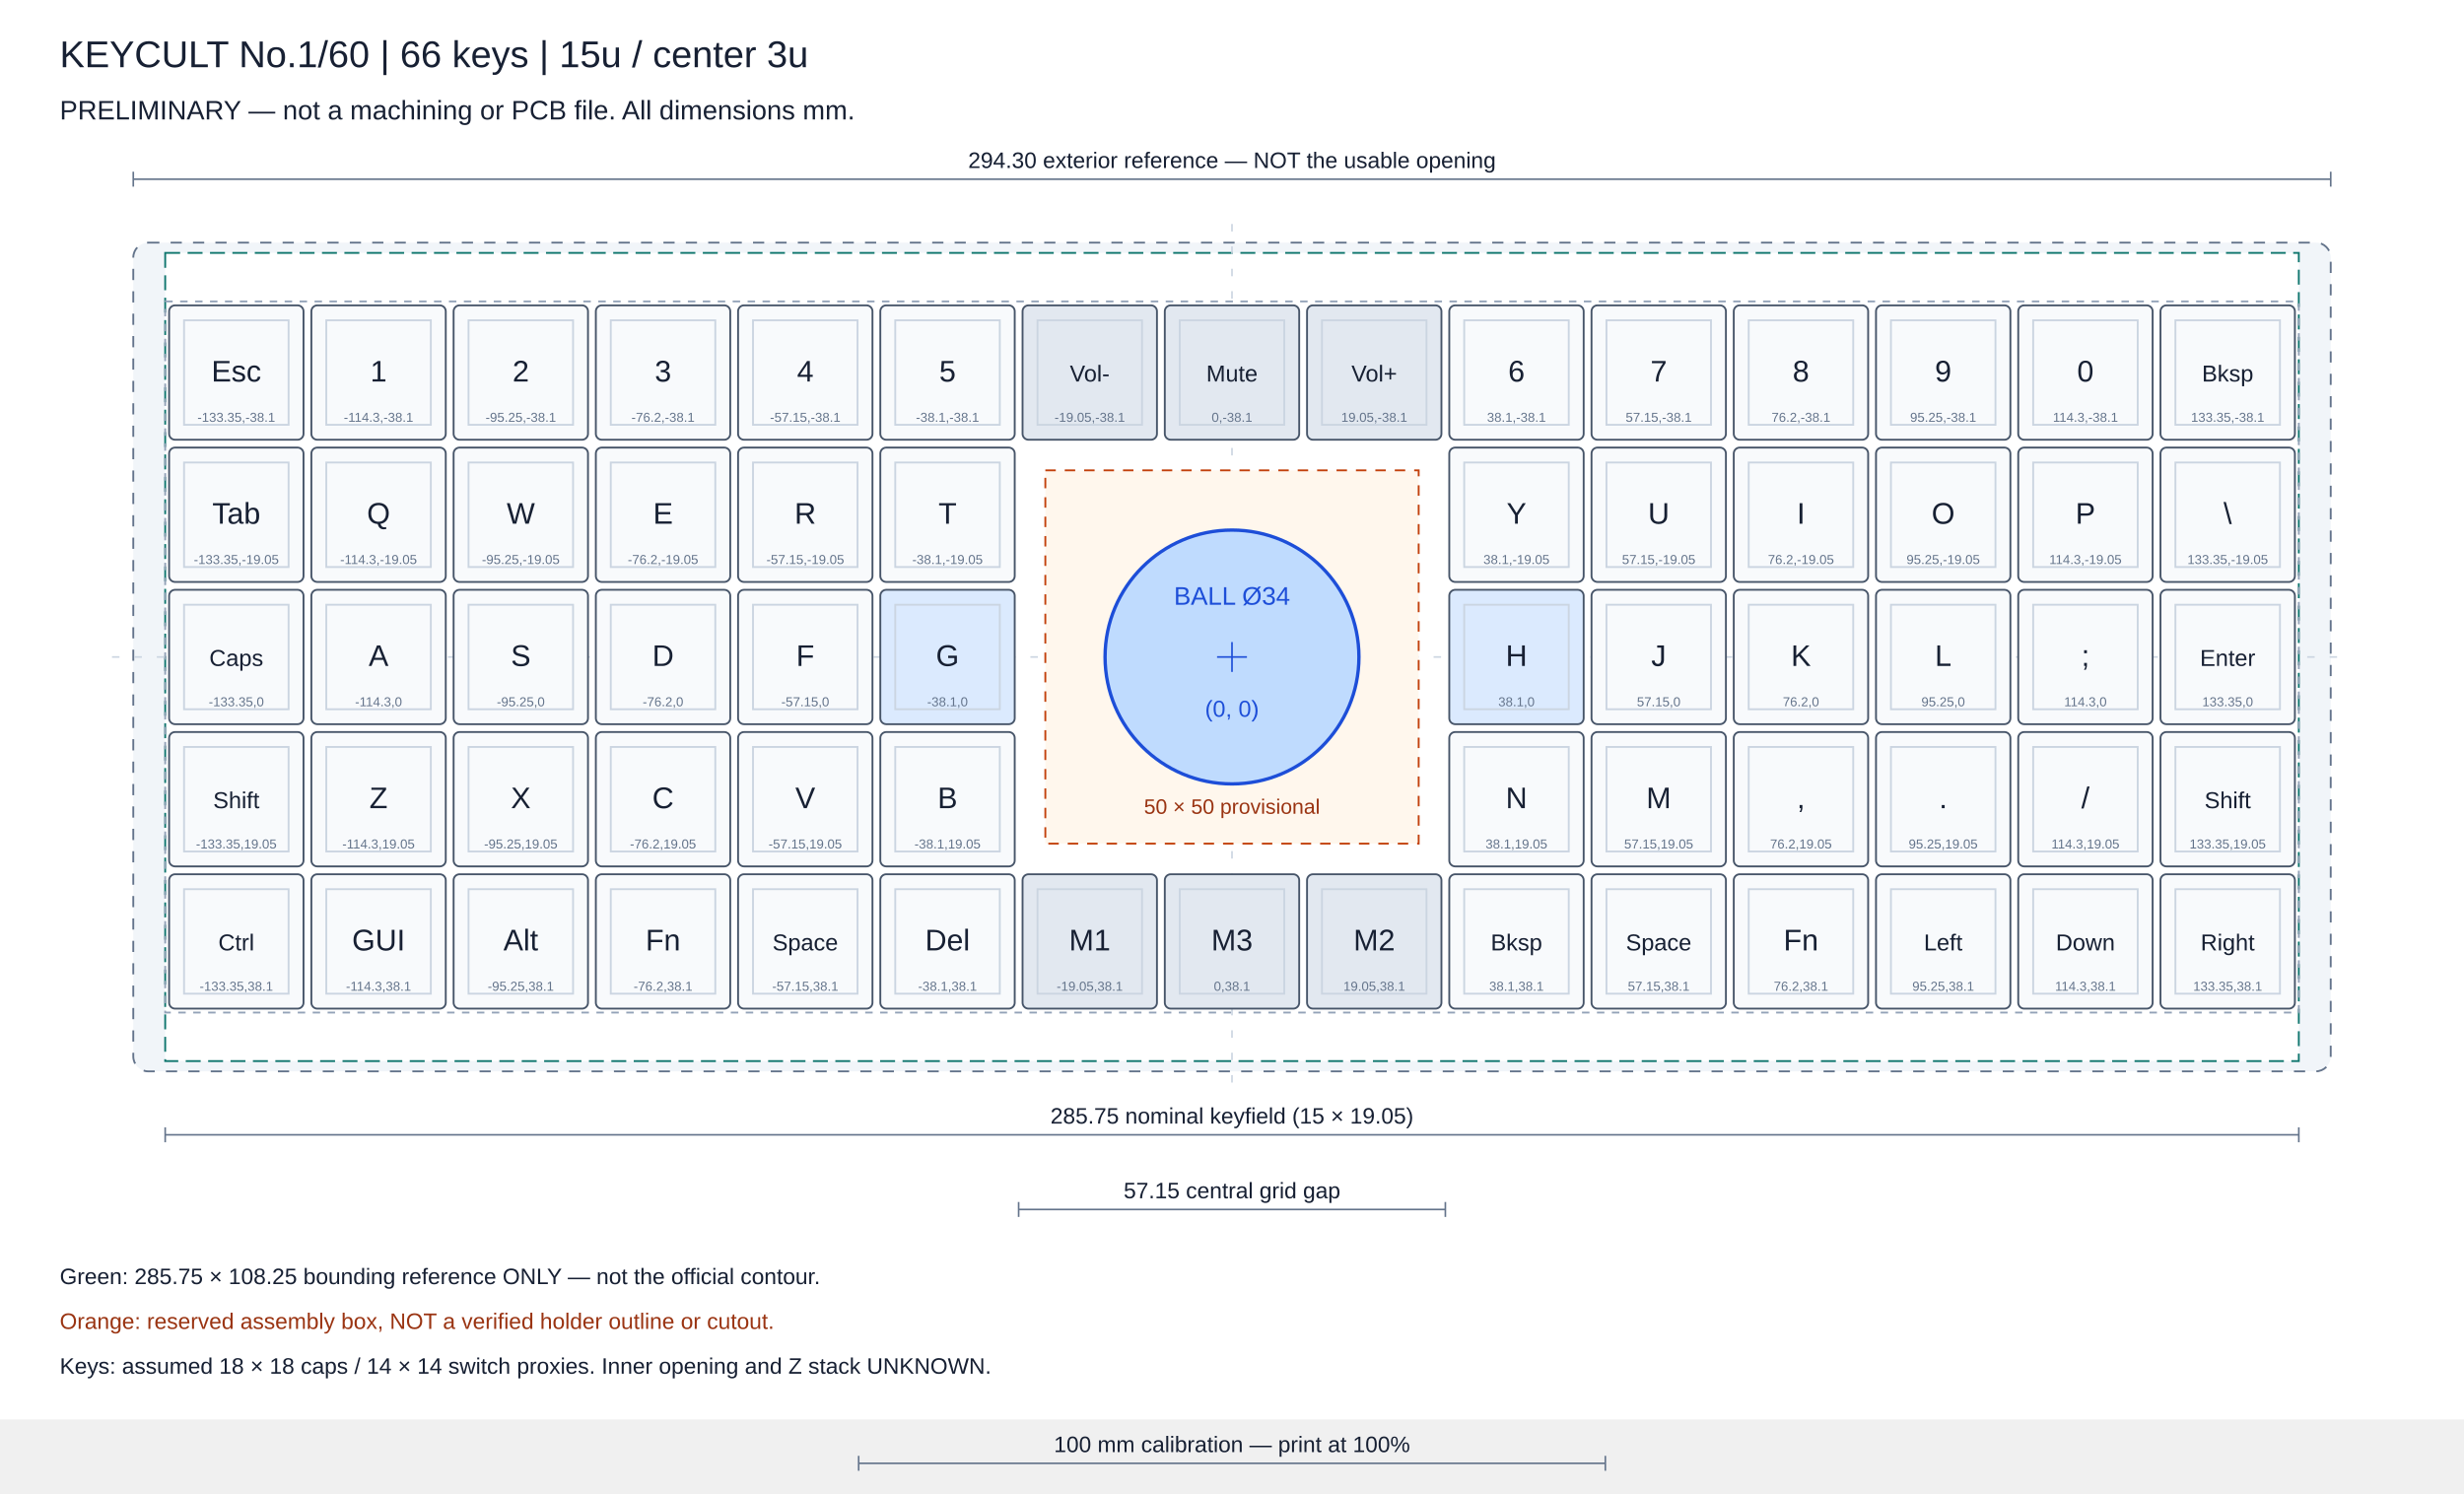
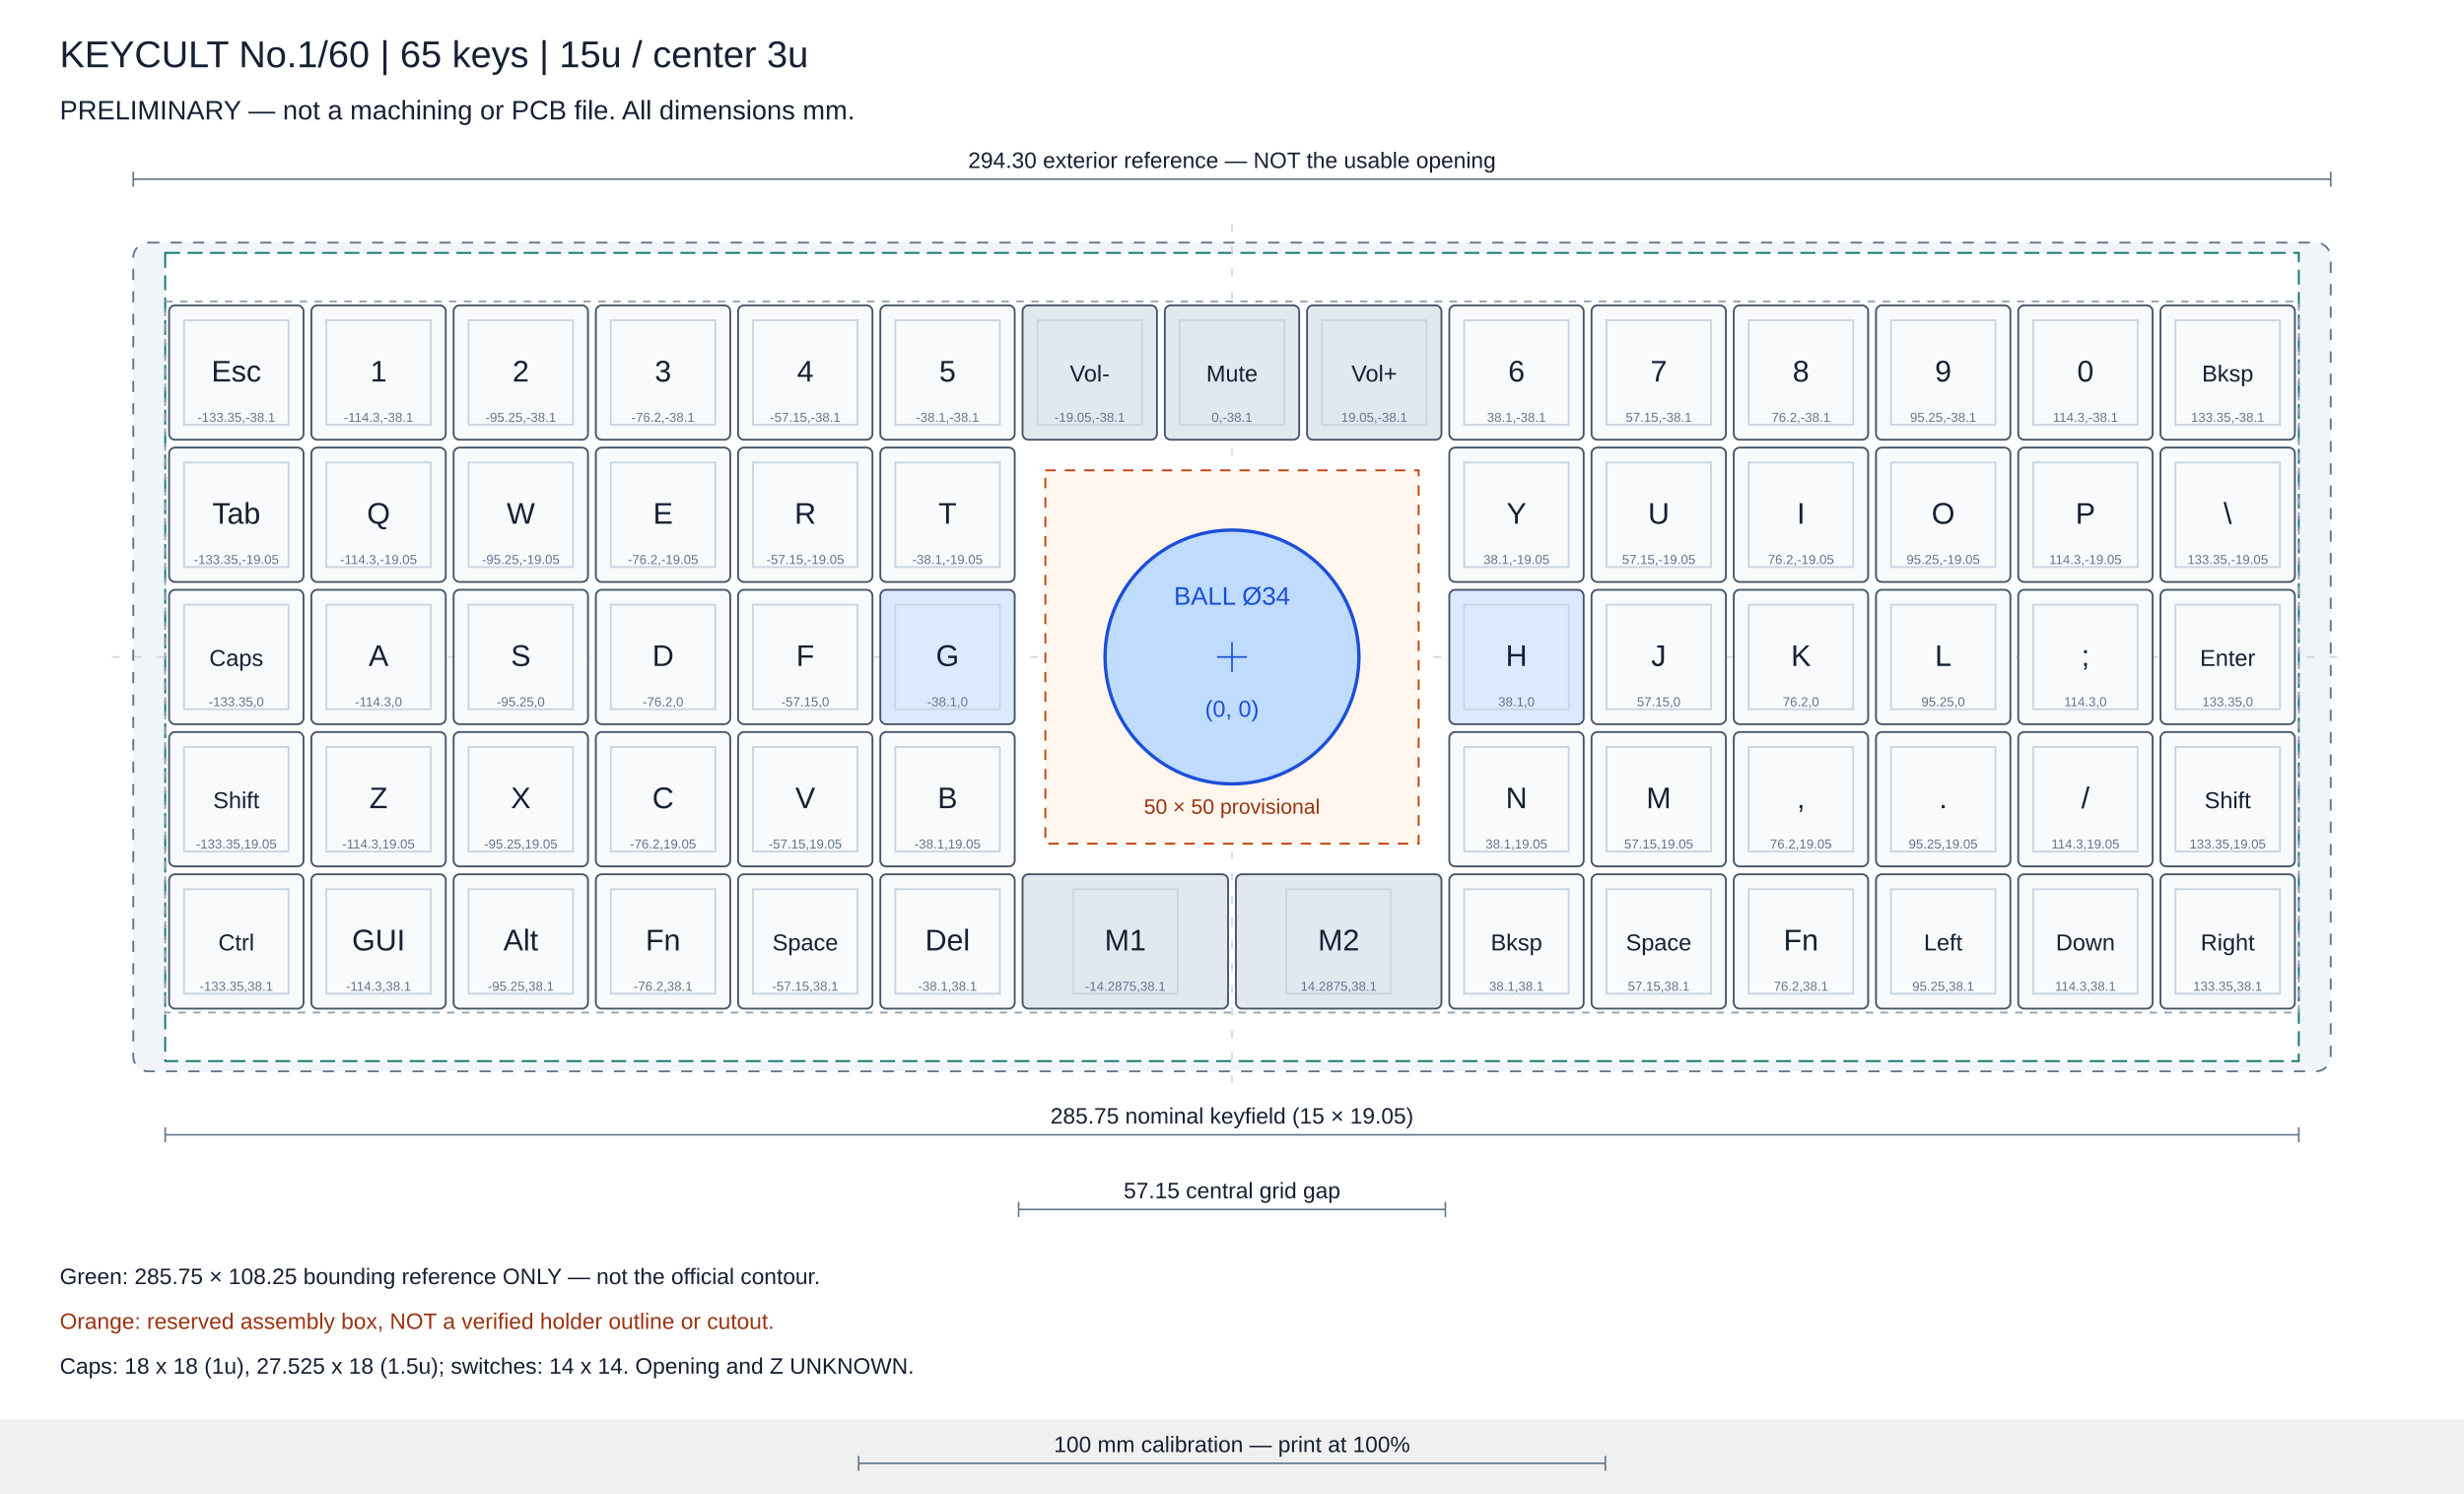
<svg xmlns="http://www.w3.org/2000/svg" width="330mm" height="200mm" viewBox="-165 -88 330 200" role="img">
  <g font-family="Arial, sans-serif">
    <rect x="-165" y="-88" width="330" height="190" rx="0" fill="#ffffff" stroke="#ffffff" stroke-width=".25" />
-     <text x="-157" y="-79" font-size="5" text-anchor="start" fill="#172033">KEYCULT No.1/60 | 66 keys | 15u / center 3u</text>
+     <text x="-157" y="-79" font-size="5" text-anchor="start" fill="#172033">KEYCULT No.1/60 | 65 keys | 15u / center 3u</text>
    <text x="-157" y="-72" font-size="3.6" text-anchor="start" fill="#172033">PRELIMINARY — not a machining or PCB file. All dimensions mm.</text>
    <rect x="-147.15" y="-55.5" width="294.3" height="111" rx="2" fill="#f1f5f9" stroke="#64748b" stroke-width=".25" stroke-dasharray="1.5 1.5" />
    <rect id="plate-envelope" x="-142.875" y="-54.125" width="285.75" height="108.25" rx="0" fill="#ffffff" stroke="#0f766e" stroke-width=".25" stroke-dasharray="2 1" />
    <rect x="-142.875" y="-47.625" width="285.75" height="95.25" rx="0" fill="none" stroke="#94a3b8" stroke-width=".25" stroke-dasharray="1 1" />
    <path d="M-150,0 L150,0" fill="none" stroke="#cbd5e1" stroke-width=".22" stroke-dasharray="1 2" />
    <path d="M0,-58 L0,58" fill="none" stroke="#cbd5e1" stroke-width=".22" stroke-dasharray="1 2" />
    <rect x="-25" y="-25" width="50" height="50" rx="0" fill="#fff7ed" stroke="#c2410c" stroke-width=".25" stroke-dasharray="1.4 1.2" />
    <circle cx="0" cy="0" r="17" fill="#bfdbfe" stroke="#1d4ed8" stroke-width=".45" />
    <path d="M-2,0 L2,0" fill="none" stroke="#1d4ed8" stroke-width=".22" />
    <path d="M0,-2 L0,2" fill="none" stroke="#1d4ed8" stroke-width=".22" />
    <text x="0" y="-7" font-size="3.4" text-anchor="middle" fill="#1d4ed8">BALL Ø34</text>
    <text x="0" y="8" font-size="3.1" text-anchor="middle" fill="#1d4ed8">(0, 0)</text>
    <text x="0" y="21" font-size="2.8" text-anchor="middle" fill="#9a3412">50 × 50 provisional</text>
    <rect x="-142.35" y="-47.1" width="18" height="18" rx="0.8" fill="#f8fafc" stroke="#475569" stroke-width=".25" />
    <rect x="-140.35" y="-45.1" width="14" height="14" rx="0" fill="none" stroke="#cbd5e1" stroke-width=".25" />
    <text x="-133.35" y="-36.9" font-size="4" text-anchor="middle" fill="#172033">Esc</text>
    <text x="-133.35" y="-31.5" font-size="1.75" text-anchor="middle" fill="#64748b">-133.35,-38.1</text>
    <rect x="-123.3" y="-47.1" width="18" height="18" rx="0.8" fill="#f8fafc" stroke="#475569" stroke-width=".25" />
    <rect x="-121.3" y="-45.1" width="14" height="14" rx="0" fill="none" stroke="#cbd5e1" stroke-width=".25" />
    <text x="-114.3" y="-36.9" font-size="4" text-anchor="middle" fill="#172033">1</text>
    <text x="-114.3" y="-31.5" font-size="1.75" text-anchor="middle" fill="#64748b">-114.3,-38.1</text>
    <rect x="-104.25" y="-47.1" width="18" height="18" rx="0.8" fill="#f8fafc" stroke="#475569" stroke-width=".25" />
    <rect x="-102.25" y="-45.1" width="14" height="14" rx="0" fill="none" stroke="#cbd5e1" stroke-width=".25" />
    <text x="-95.25" y="-36.9" font-size="4" text-anchor="middle" fill="#172033">2</text>
    <text x="-95.25" y="-31.5" font-size="1.75" text-anchor="middle" fill="#64748b">-95.25,-38.1</text>
    <rect x="-85.2" y="-47.1" width="18" height="18" rx="0.8" fill="#f8fafc" stroke="#475569" stroke-width=".25" />
    <rect x="-83.2" y="-45.1" width="14" height="14" rx="0" fill="none" stroke="#cbd5e1" stroke-width=".25" />
    <text x="-76.2" y="-36.9" font-size="4" text-anchor="middle" fill="#172033">3</text>
    <text x="-76.2" y="-31.5" font-size="1.75" text-anchor="middle" fill="#64748b">-76.2,-38.1</text>
    <rect x="-66.15" y="-47.1" width="18" height="18" rx="0.8" fill="#f8fafc" stroke="#475569" stroke-width=".25" />
    <rect x="-64.15" y="-45.1" width="14" height="14" rx="0" fill="none" stroke="#cbd5e1" stroke-width=".25" />
    <text x="-57.15" y="-36.9" font-size="4" text-anchor="middle" fill="#172033">4</text>
    <text x="-57.15" y="-31.5" font-size="1.75" text-anchor="middle" fill="#64748b">-57.15,-38.1</text>
    <rect x="-47.1" y="-47.1" width="18" height="18" rx="0.8" fill="#f8fafc" stroke="#475569" stroke-width=".25" />
    <rect x="-45.1" y="-45.1" width="14" height="14" rx="0" fill="none" stroke="#cbd5e1" stroke-width=".25" />
    <text x="-38.1" y="-36.9" font-size="4" text-anchor="middle" fill="#172033">5</text>
    <text x="-38.1" y="-31.5" font-size="1.75" text-anchor="middle" fill="#64748b">-38.1,-38.1</text>
    <rect x="-28.05" y="-47.1" width="18" height="18" rx="0.8" fill="#e2e8f0" stroke="#475569" stroke-width=".25" />
    <rect x="-26.05" y="-45.1" width="14" height="14" rx="0" fill="none" stroke="#cbd5e1" stroke-width=".25" />
    <text x="-19.05" y="-36.9" font-size="3.1" text-anchor="middle" fill="#172033">Vol-</text>
    <text x="-19.05" y="-31.5" font-size="1.75" text-anchor="middle" fill="#64748b">-19.05,-38.1</text>
    <rect x="-9.0" y="-47.1" width="18" height="18" rx="0.8" fill="#e2e8f0" stroke="#475569" stroke-width=".25" />
    <rect x="-7.0" y="-45.1" width="14" height="14" rx="0" fill="none" stroke="#cbd5e1" stroke-width=".25" />
    <text x="0.0" y="-36.9" font-size="3.1" text-anchor="middle" fill="#172033">Mute</text>
    <text x="0.0" y="-31.5" font-size="1.75" text-anchor="middle" fill="#64748b">0,-38.1</text>
    <rect x="10.05" y="-47.1" width="18" height="18" rx="0.8" fill="#e2e8f0" stroke="#475569" stroke-width=".25" />
    <rect x="12.05" y="-45.1" width="14" height="14" rx="0" fill="none" stroke="#cbd5e1" stroke-width=".25" />
    <text x="19.05" y="-36.9" font-size="3.1" text-anchor="middle" fill="#172033">Vol+</text>
    <text x="19.05" y="-31.5" font-size="1.75" text-anchor="middle" fill="#64748b">19.05,-38.1</text>
    <rect x="29.1" y="-47.1" width="18" height="18" rx="0.8" fill="#f8fafc" stroke="#475569" stroke-width=".25" />
    <rect x="31.1" y="-45.1" width="14" height="14" rx="0" fill="none" stroke="#cbd5e1" stroke-width=".25" />
    <text x="38.1" y="-36.9" font-size="4" text-anchor="middle" fill="#172033">6</text>
    <text x="38.1" y="-31.5" font-size="1.75" text-anchor="middle" fill="#64748b">38.1,-38.1</text>
    <rect x="48.15" y="-47.1" width="18" height="18" rx="0.8" fill="#f8fafc" stroke="#475569" stroke-width=".25" />
    <rect x="50.15" y="-45.1" width="14" height="14" rx="0" fill="none" stroke="#cbd5e1" stroke-width=".25" />
    <text x="57.15" y="-36.9" font-size="4" text-anchor="middle" fill="#172033">7</text>
    <text x="57.15" y="-31.5" font-size="1.75" text-anchor="middle" fill="#64748b">57.15,-38.1</text>
    <rect x="67.2" y="-47.1" width="18" height="18" rx="0.8" fill="#f8fafc" stroke="#475569" stroke-width=".25" />
    <rect x="69.2" y="-45.1" width="14" height="14" rx="0" fill="none" stroke="#cbd5e1" stroke-width=".25" />
    <text x="76.2" y="-36.9" font-size="4" text-anchor="middle" fill="#172033">8</text>
    <text x="76.2" y="-31.5" font-size="1.75" text-anchor="middle" fill="#64748b">76.2,-38.1</text>
    <rect x="86.25" y="-47.1" width="18" height="18" rx="0.8" fill="#f8fafc" stroke="#475569" stroke-width=".25" />
    <rect x="88.25" y="-45.1" width="14" height="14" rx="0" fill="none" stroke="#cbd5e1" stroke-width=".25" />
    <text x="95.25" y="-36.9" font-size="4" text-anchor="middle" fill="#172033">9</text>
    <text x="95.25" y="-31.5" font-size="1.75" text-anchor="middle" fill="#64748b">95.25,-38.1</text>
    <rect x="105.3" y="-47.1" width="18" height="18" rx="0.8" fill="#f8fafc" stroke="#475569" stroke-width=".25" />
    <rect x="107.3" y="-45.1" width="14" height="14" rx="0" fill="none" stroke="#cbd5e1" stroke-width=".25" />
    <text x="114.3" y="-36.9" font-size="4" text-anchor="middle" fill="#172033">0</text>
    <text x="114.3" y="-31.5" font-size="1.75" text-anchor="middle" fill="#64748b">114.3,-38.1</text>
    <rect x="124.35" y="-47.1" width="18" height="18" rx="0.8" fill="#f8fafc" stroke="#475569" stroke-width=".25" />
    <rect x="126.35" y="-45.1" width="14" height="14" rx="0" fill="none" stroke="#cbd5e1" stroke-width=".25" />
    <text x="133.35" y="-36.9" font-size="3.1" text-anchor="middle" fill="#172033">Bksp</text>
    <text x="133.35" y="-31.5" font-size="1.75" text-anchor="middle" fill="#64748b">133.35,-38.1</text>
    <rect x="-142.35" y="-28.05" width="18" height="18" rx="0.8" fill="#f8fafc" stroke="#475569" stroke-width=".25" />
    <rect x="-140.35" y="-26.05" width="14" height="14" rx="0" fill="none" stroke="#cbd5e1" stroke-width=".25" />
    <text x="-133.35" y="-17.85" font-size="4" text-anchor="middle" fill="#172033">Tab</text>
    <text x="-133.35" y="-12.45" font-size="1.75" text-anchor="middle" fill="#64748b">-133.35,-19.05</text>
    <rect x="-123.3" y="-28.05" width="18" height="18" rx="0.8" fill="#f8fafc" stroke="#475569" stroke-width=".25" />
    <rect x="-121.3" y="-26.05" width="14" height="14" rx="0" fill="none" stroke="#cbd5e1" stroke-width=".25" />
    <text x="-114.3" y="-17.85" font-size="4" text-anchor="middle" fill="#172033">Q</text>
    <text x="-114.3" y="-12.45" font-size="1.75" text-anchor="middle" fill="#64748b">-114.3,-19.05</text>
    <rect x="-104.25" y="-28.05" width="18" height="18" rx="0.8" fill="#f8fafc" stroke="#475569" stroke-width=".25" />
    <rect x="-102.25" y="-26.05" width="14" height="14" rx="0" fill="none" stroke="#cbd5e1" stroke-width=".25" />
    <text x="-95.25" y="-17.85" font-size="4" text-anchor="middle" fill="#172033">W</text>
    <text x="-95.25" y="-12.45" font-size="1.75" text-anchor="middle" fill="#64748b">-95.25,-19.05</text>
    <rect x="-85.2" y="-28.05" width="18" height="18" rx="0.8" fill="#f8fafc" stroke="#475569" stroke-width=".25" />
    <rect x="-83.2" y="-26.05" width="14" height="14" rx="0" fill="none" stroke="#cbd5e1" stroke-width=".25" />
    <text x="-76.2" y="-17.85" font-size="4" text-anchor="middle" fill="#172033">E</text>
    <text x="-76.2" y="-12.45" font-size="1.75" text-anchor="middle" fill="#64748b">-76.2,-19.05</text>
    <rect x="-66.15" y="-28.05" width="18" height="18" rx="0.8" fill="#f8fafc" stroke="#475569" stroke-width=".25" />
    <rect x="-64.15" y="-26.05" width="14" height="14" rx="0" fill="none" stroke="#cbd5e1" stroke-width=".25" />
    <text x="-57.15" y="-17.85" font-size="4" text-anchor="middle" fill="#172033">R</text>
    <text x="-57.15" y="-12.45" font-size="1.75" text-anchor="middle" fill="#64748b">-57.15,-19.05</text>
    <rect x="-47.1" y="-28.05" width="18" height="18" rx="0.8" fill="#f8fafc" stroke="#475569" stroke-width=".25" />
    <rect x="-45.1" y="-26.05" width="14" height="14" rx="0" fill="none" stroke="#cbd5e1" stroke-width=".25" />
    <text x="-38.1" y="-17.85" font-size="4" text-anchor="middle" fill="#172033">T</text>
    <text x="-38.1" y="-12.45" font-size="1.75" text-anchor="middle" fill="#64748b">-38.1,-19.05</text>
    <rect x="29.1" y="-28.05" width="18" height="18" rx="0.8" fill="#f8fafc" stroke="#475569" stroke-width=".25" />
    <rect x="31.1" y="-26.05" width="14" height="14" rx="0" fill="none" stroke="#cbd5e1" stroke-width=".25" />
    <text x="38.1" y="-17.85" font-size="4" text-anchor="middle" fill="#172033">Y</text>
    <text x="38.1" y="-12.45" font-size="1.75" text-anchor="middle" fill="#64748b">38.1,-19.05</text>
    <rect x="48.15" y="-28.05" width="18" height="18" rx="0.8" fill="#f8fafc" stroke="#475569" stroke-width=".25" />
    <rect x="50.15" y="-26.05" width="14" height="14" rx="0" fill="none" stroke="#cbd5e1" stroke-width=".25" />
    <text x="57.15" y="-17.85" font-size="4" text-anchor="middle" fill="#172033">U</text>
    <text x="57.15" y="-12.45" font-size="1.75" text-anchor="middle" fill="#64748b">57.15,-19.05</text>
    <rect x="67.2" y="-28.05" width="18" height="18" rx="0.8" fill="#f8fafc" stroke="#475569" stroke-width=".25" />
    <rect x="69.2" y="-26.05" width="14" height="14" rx="0" fill="none" stroke="#cbd5e1" stroke-width=".25" />
    <text x="76.2" y="-17.85" font-size="4" text-anchor="middle" fill="#172033">I</text>
    <text x="76.2" y="-12.45" font-size="1.75" text-anchor="middle" fill="#64748b">76.2,-19.05</text>
    <rect x="86.25" y="-28.05" width="18" height="18" rx="0.8" fill="#f8fafc" stroke="#475569" stroke-width=".25" />
    <rect x="88.25" y="-26.05" width="14" height="14" rx="0" fill="none" stroke="#cbd5e1" stroke-width=".25" />
    <text x="95.25" y="-17.85" font-size="4" text-anchor="middle" fill="#172033">O</text>
    <text x="95.25" y="-12.45" font-size="1.75" text-anchor="middle" fill="#64748b">95.25,-19.05</text>
    <rect x="105.3" y="-28.05" width="18" height="18" rx="0.8" fill="#f8fafc" stroke="#475569" stroke-width=".25" />
    <rect x="107.3" y="-26.05" width="14" height="14" rx="0" fill="none" stroke="#cbd5e1" stroke-width=".25" />
    <text x="114.3" y="-17.85" font-size="4" text-anchor="middle" fill="#172033">P</text>
    <text x="114.3" y="-12.45" font-size="1.75" text-anchor="middle" fill="#64748b">114.3,-19.05</text>
    <rect x="124.35" y="-28.05" width="18" height="18" rx="0.8" fill="#f8fafc" stroke="#475569" stroke-width=".25" />
    <rect x="126.35" y="-26.05" width="14" height="14" rx="0" fill="none" stroke="#cbd5e1" stroke-width=".25" />
    <text x="133.35" y="-17.85" font-size="4" text-anchor="middle" fill="#172033">\</text>
    <text x="133.35" y="-12.45" font-size="1.75" text-anchor="middle" fill="#64748b">133.35,-19.05</text>
    <rect x="-142.35" y="-9.0" width="18" height="18" rx="0.8" fill="#f8fafc" stroke="#475569" stroke-width=".25" />
    <rect x="-140.35" y="-7.0" width="14" height="14" rx="0" fill="none" stroke="#cbd5e1" stroke-width=".25" />
    <text x="-133.35" y="1.2" font-size="3.1" text-anchor="middle" fill="#172033">Caps</text>
    <text x="-133.35" y="6.6" font-size="1.75" text-anchor="middle" fill="#64748b">-133.35,0</text>
    <rect x="-123.3" y="-9.0" width="18" height="18" rx="0.8" fill="#f8fafc" stroke="#475569" stroke-width=".25" />
    <rect x="-121.3" y="-7.0" width="14" height="14" rx="0" fill="none" stroke="#cbd5e1" stroke-width=".25" />
    <text x="-114.3" y="1.2" font-size="4" text-anchor="middle" fill="#172033">A</text>
    <text x="-114.3" y="6.6" font-size="1.75" text-anchor="middle" fill="#64748b">-114.3,0</text>
    <rect x="-104.25" y="-9.0" width="18" height="18" rx="0.8" fill="#f8fafc" stroke="#475569" stroke-width=".25" />
    <rect x="-102.25" y="-7.0" width="14" height="14" rx="0" fill="none" stroke="#cbd5e1" stroke-width=".25" />
    <text x="-95.25" y="1.2" font-size="4" text-anchor="middle" fill="#172033">S</text>
    <text x="-95.25" y="6.6" font-size="1.75" text-anchor="middle" fill="#64748b">-95.25,0</text>
    <rect x="-85.2" y="-9.0" width="18" height="18" rx="0.8" fill="#f8fafc" stroke="#475569" stroke-width=".25" />
    <rect x="-83.2" y="-7.0" width="14" height="14" rx="0" fill="none" stroke="#cbd5e1" stroke-width=".25" />
    <text x="-76.2" y="1.2" font-size="4" text-anchor="middle" fill="#172033">D</text>
    <text x="-76.2" y="6.6" font-size="1.75" text-anchor="middle" fill="#64748b">-76.2,0</text>
    <rect x="-66.15" y="-9.0" width="18" height="18" rx="0.8" fill="#f8fafc" stroke="#475569" stroke-width=".25" />
    <rect x="-64.15" y="-7.0" width="14" height="14" rx="0" fill="none" stroke="#cbd5e1" stroke-width=".25" />
    <text x="-57.15" y="1.2" font-size="4" text-anchor="middle" fill="#172033">F</text>
    <text x="-57.15" y="6.6" font-size="1.75" text-anchor="middle" fill="#64748b">-57.15,0</text>
    <rect x="-47.1" y="-9.0" width="18" height="18" rx="0.8" fill="#dbeafe" stroke="#475569" stroke-width=".25" />
    <rect x="-45.1" y="-7.0" width="14" height="14" rx="0" fill="none" stroke="#cbd5e1" stroke-width=".25" />
    <text x="-38.1" y="1.2" font-size="4" text-anchor="middle" fill="#172033">G</text>
    <text x="-38.1" y="6.6" font-size="1.75" text-anchor="middle" fill="#64748b">-38.1,0</text>
    <rect x="29.1" y="-9.0" width="18" height="18" rx="0.8" fill="#dbeafe" stroke="#475569" stroke-width=".25" />
    <rect x="31.1" y="-7.0" width="14" height="14" rx="0" fill="none" stroke="#cbd5e1" stroke-width=".25" />
    <text x="38.1" y="1.2" font-size="4" text-anchor="middle" fill="#172033">H</text>
    <text x="38.1" y="6.6" font-size="1.75" text-anchor="middle" fill="#64748b">38.1,0</text>
    <rect x="48.15" y="-9.0" width="18" height="18" rx="0.8" fill="#f8fafc" stroke="#475569" stroke-width=".25" />
    <rect x="50.15" y="-7.0" width="14" height="14" rx="0" fill="none" stroke="#cbd5e1" stroke-width=".25" />
    <text x="57.15" y="1.2" font-size="4" text-anchor="middle" fill="#172033">J</text>
    <text x="57.15" y="6.6" font-size="1.75" text-anchor="middle" fill="#64748b">57.15,0</text>
    <rect x="67.2" y="-9.0" width="18" height="18" rx="0.8" fill="#f8fafc" stroke="#475569" stroke-width=".25" />
    <rect x="69.2" y="-7.0" width="14" height="14" rx="0" fill="none" stroke="#cbd5e1" stroke-width=".25" />
    <text x="76.2" y="1.2" font-size="4" text-anchor="middle" fill="#172033">K</text>
    <text x="76.2" y="6.6" font-size="1.75" text-anchor="middle" fill="#64748b">76.2,0</text>
    <rect x="86.25" y="-9.0" width="18" height="18" rx="0.8" fill="#f8fafc" stroke="#475569" stroke-width=".25" />
    <rect x="88.25" y="-7.0" width="14" height="14" rx="0" fill="none" stroke="#cbd5e1" stroke-width=".25" />
    <text x="95.25" y="1.2" font-size="4" text-anchor="middle" fill="#172033">L</text>
    <text x="95.25" y="6.6" font-size="1.75" text-anchor="middle" fill="#64748b">95.25,0</text>
    <rect x="105.3" y="-9.0" width="18" height="18" rx="0.8" fill="#f8fafc" stroke="#475569" stroke-width=".25" />
    <rect x="107.3" y="-7.0" width="14" height="14" rx="0" fill="none" stroke="#cbd5e1" stroke-width=".25" />
    <text x="114.3" y="1.2" font-size="4" text-anchor="middle" fill="#172033">;</text>
    <text x="114.3" y="6.6" font-size="1.75" text-anchor="middle" fill="#64748b">114.3,0</text>
    <rect x="124.35" y="-9.0" width="18" height="18" rx="0.8" fill="#f8fafc" stroke="#475569" stroke-width=".25" />
    <rect x="126.35" y="-7.0" width="14" height="14" rx="0" fill="none" stroke="#cbd5e1" stroke-width=".25" />
    <text x="133.35" y="1.2" font-size="3.1" text-anchor="middle" fill="#172033">Enter</text>
    <text x="133.35" y="6.6" font-size="1.75" text-anchor="middle" fill="#64748b">133.35,0</text>
    <rect x="-142.35" y="10.05" width="18" height="18" rx="0.8" fill="#f8fafc" stroke="#475569" stroke-width=".25" />
    <rect x="-140.35" y="12.05" width="14" height="14" rx="0" fill="none" stroke="#cbd5e1" stroke-width=".25" />
    <text x="-133.35" y="20.25" font-size="3.1" text-anchor="middle" fill="#172033">Shift</text>
    <text x="-133.35" y="25.65" font-size="1.75" text-anchor="middle" fill="#64748b">-133.35,19.05</text>
    <rect x="-123.3" y="10.05" width="18" height="18" rx="0.8" fill="#f8fafc" stroke="#475569" stroke-width=".25" />
    <rect x="-121.3" y="12.05" width="14" height="14" rx="0" fill="none" stroke="#cbd5e1" stroke-width=".25" />
    <text x="-114.3" y="20.25" font-size="4" text-anchor="middle" fill="#172033">Z</text>
    <text x="-114.3" y="25.65" font-size="1.75" text-anchor="middle" fill="#64748b">-114.3,19.05</text>
    <rect x="-104.25" y="10.05" width="18" height="18" rx="0.8" fill="#f8fafc" stroke="#475569" stroke-width=".25" />
    <rect x="-102.25" y="12.05" width="14" height="14" rx="0" fill="none" stroke="#cbd5e1" stroke-width=".25" />
    <text x="-95.25" y="20.25" font-size="4" text-anchor="middle" fill="#172033">X</text>
    <text x="-95.25" y="25.65" font-size="1.75" text-anchor="middle" fill="#64748b">-95.25,19.05</text>
    <rect x="-85.2" y="10.05" width="18" height="18" rx="0.8" fill="#f8fafc" stroke="#475569" stroke-width=".25" />
    <rect x="-83.2" y="12.05" width="14" height="14" rx="0" fill="none" stroke="#cbd5e1" stroke-width=".25" />
    <text x="-76.2" y="20.25" font-size="4" text-anchor="middle" fill="#172033">C</text>
    <text x="-76.2" y="25.65" font-size="1.75" text-anchor="middle" fill="#64748b">-76.2,19.05</text>
    <rect x="-66.15" y="10.05" width="18" height="18" rx="0.8" fill="#f8fafc" stroke="#475569" stroke-width=".25" />
    <rect x="-64.15" y="12.05" width="14" height="14" rx="0" fill="none" stroke="#cbd5e1" stroke-width=".25" />
    <text x="-57.15" y="20.25" font-size="4" text-anchor="middle" fill="#172033">V</text>
    <text x="-57.15" y="25.65" font-size="1.75" text-anchor="middle" fill="#64748b">-57.15,19.05</text>
    <rect x="-47.1" y="10.05" width="18" height="18" rx="0.8" fill="#f8fafc" stroke="#475569" stroke-width=".25" />
    <rect x="-45.1" y="12.05" width="14" height="14" rx="0" fill="none" stroke="#cbd5e1" stroke-width=".25" />
    <text x="-38.1" y="20.25" font-size="4" text-anchor="middle" fill="#172033">B</text>
    <text x="-38.1" y="25.65" font-size="1.75" text-anchor="middle" fill="#64748b">-38.1,19.05</text>
    <rect x="29.1" y="10.05" width="18" height="18" rx="0.8" fill="#f8fafc" stroke="#475569" stroke-width=".25" />
    <rect x="31.1" y="12.05" width="14" height="14" rx="0" fill="none" stroke="#cbd5e1" stroke-width=".25" />
    <text x="38.1" y="20.25" font-size="4" text-anchor="middle" fill="#172033">N</text>
    <text x="38.1" y="25.65" font-size="1.75" text-anchor="middle" fill="#64748b">38.1,19.05</text>
    <rect x="48.15" y="10.05" width="18" height="18" rx="0.8" fill="#f8fafc" stroke="#475569" stroke-width=".25" />
    <rect x="50.15" y="12.05" width="14" height="14" rx="0" fill="none" stroke="#cbd5e1" stroke-width=".25" />
    <text x="57.15" y="20.25" font-size="4" text-anchor="middle" fill="#172033">M</text>
    <text x="57.15" y="25.65" font-size="1.75" text-anchor="middle" fill="#64748b">57.15,19.05</text>
    <rect x="67.2" y="10.05" width="18" height="18" rx="0.8" fill="#f8fafc" stroke="#475569" stroke-width=".25" />
    <rect x="69.2" y="12.05" width="14" height="14" rx="0" fill="none" stroke="#cbd5e1" stroke-width=".25" />
    <text x="76.2" y="20.25" font-size="4" text-anchor="middle" fill="#172033">,</text>
    <text x="76.2" y="25.65" font-size="1.75" text-anchor="middle" fill="#64748b">76.2,19.05</text>
    <rect x="86.25" y="10.05" width="18" height="18" rx="0.8" fill="#f8fafc" stroke="#475569" stroke-width=".25" />
    <rect x="88.25" y="12.05" width="14" height="14" rx="0" fill="none" stroke="#cbd5e1" stroke-width=".25" />
    <text x="95.25" y="20.25" font-size="4" text-anchor="middle" fill="#172033">.</text>
    <text x="95.25" y="25.65" font-size="1.75" text-anchor="middle" fill="#64748b">95.25,19.05</text>
    <rect x="105.3" y="10.05" width="18" height="18" rx="0.8" fill="#f8fafc" stroke="#475569" stroke-width=".25" />
    <rect x="107.3" y="12.05" width="14" height="14" rx="0" fill="none" stroke="#cbd5e1" stroke-width=".25" />
    <text x="114.3" y="20.25" font-size="4" text-anchor="middle" fill="#172033">/</text>
    <text x="114.3" y="25.65" font-size="1.75" text-anchor="middle" fill="#64748b">114.3,19.05</text>
    <rect x="124.35" y="10.05" width="18" height="18" rx="0.8" fill="#f8fafc" stroke="#475569" stroke-width=".25" />
    <rect x="126.35" y="12.05" width="14" height="14" rx="0" fill="none" stroke="#cbd5e1" stroke-width=".25" />
    <text x="133.35" y="20.25" font-size="3.1" text-anchor="middle" fill="#172033">Shift</text>
    <text x="133.35" y="25.65" font-size="1.75" text-anchor="middle" fill="#64748b">133.35,19.05</text>
    <rect x="-142.35" y="29.1" width="18" height="18" rx="0.8" fill="#f8fafc" stroke="#475569" stroke-width=".25" />
    <rect x="-140.35" y="31.1" width="14" height="14" rx="0" fill="none" stroke="#cbd5e1" stroke-width=".25" />
    <text x="-133.35" y="39.3" font-size="3.1" text-anchor="middle" fill="#172033">Ctrl</text>
    <text x="-133.35" y="44.7" font-size="1.75" text-anchor="middle" fill="#64748b">-133.35,38.1</text>
    <rect x="-123.3" y="29.1" width="18" height="18" rx="0.8" fill="#f8fafc" stroke="#475569" stroke-width=".25" />
    <rect x="-121.3" y="31.1" width="14" height="14" rx="0" fill="none" stroke="#cbd5e1" stroke-width=".25" />
    <text x="-114.3" y="39.3" font-size="4" text-anchor="middle" fill="#172033">GUI</text>
    <text x="-114.3" y="44.7" font-size="1.75" text-anchor="middle" fill="#64748b">-114.3,38.1</text>
    <rect x="-104.25" y="29.1" width="18" height="18" rx="0.8" fill="#f8fafc" stroke="#475569" stroke-width=".25" />
    <rect x="-102.25" y="31.1" width="14" height="14" rx="0" fill="none" stroke="#cbd5e1" stroke-width=".25" />
    <text x="-95.25" y="39.3" font-size="4" text-anchor="middle" fill="#172033">Alt</text>
    <text x="-95.25" y="44.7" font-size="1.75" text-anchor="middle" fill="#64748b">-95.25,38.1</text>
    <rect x="-85.2" y="29.1" width="18" height="18" rx="0.8" fill="#f8fafc" stroke="#475569" stroke-width=".25" />
    <rect x="-83.2" y="31.1" width="14" height="14" rx="0" fill="none" stroke="#cbd5e1" stroke-width=".25" />
    <text x="-76.2" y="39.3" font-size="4" text-anchor="middle" fill="#172033">Fn</text>
    <text x="-76.2" y="44.7" font-size="1.75" text-anchor="middle" fill="#64748b">-76.2,38.1</text>
    <rect x="-66.15" y="29.1" width="18" height="18" rx="0.8" fill="#f8fafc" stroke="#475569" stroke-width=".25" />
    <rect x="-64.15" y="31.1" width="14" height="14" rx="0" fill="none" stroke="#cbd5e1" stroke-width=".25" />
    <text x="-57.15" y="39.3" font-size="3.1" text-anchor="middle" fill="#172033">Space</text>
    <text x="-57.15" y="44.7" font-size="1.75" text-anchor="middle" fill="#64748b">-57.15,38.1</text>
    <rect x="-47.1" y="29.1" width="18" height="18" rx="0.8" fill="#f8fafc" stroke="#475569" stroke-width=".25" />
    <rect x="-45.1" y="31.1" width="14" height="14" rx="0" fill="none" stroke="#cbd5e1" stroke-width=".25" />
    <text x="-38.1" y="39.3" font-size="4" text-anchor="middle" fill="#172033">Del</text>
    <text x="-38.1" y="44.7" font-size="1.75" text-anchor="middle" fill="#64748b">-38.1,38.1</text>
-     <rect x="-28.05" y="29.1" width="18" height="18" rx="0.8" fill="#e2e8f0" stroke="#475569" stroke-width=".25" />
-     <rect x="-26.05" y="31.1" width="14" height="14" rx="0" fill="none" stroke="#cbd5e1" stroke-width=".25" />
-     <text x="-19.05" y="39.3" font-size="4" text-anchor="middle" fill="#172033">M1</text>
-     <text x="-19.05" y="44.7" font-size="1.75" text-anchor="middle" fill="#64748b">-19.05,38.1</text>
-     <rect x="-9.0" y="29.1" width="18" height="18" rx="0.8" fill="#e2e8f0" stroke="#475569" stroke-width=".25" />
-     <rect x="-7.0" y="31.1" width="14" height="14" rx="0" fill="none" stroke="#cbd5e1" stroke-width=".25" />
-     <text x="0.0" y="39.3" font-size="4" text-anchor="middle" fill="#172033">M3</text>
-     <text x="0.0" y="44.7" font-size="1.75" text-anchor="middle" fill="#64748b">0,38.1</text>
-     <rect x="10.05" y="29.1" width="18" height="18" rx="0.8" fill="#e2e8f0" stroke="#475569" stroke-width=".25" />
-     <rect x="12.05" y="31.1" width="14" height="14" rx="0" fill="none" stroke="#cbd5e1" stroke-width=".25" />
-     <text x="19.05" y="39.3" font-size="4" text-anchor="middle" fill="#172033">M2</text>
-     <text x="19.05" y="44.7" font-size="1.75" text-anchor="middle" fill="#64748b">19.05,38.1</text>
+     <rect x="-28.05" y="29.1" width="27.525" height="18" rx="0.8" fill="#e2e8f0" stroke="#475569" stroke-width=".25" />
+     <rect x="-21.288" y="31.1" width="14" height="14" rx="0" fill="none" stroke="#cbd5e1" stroke-width=".25" />
+     <text x="-14.287" y="39.3" font-size="4" text-anchor="middle" fill="#172033">M1</text>
+     <text x="-14.287" y="44.7" font-size="1.75" text-anchor="middle" fill="#64748b">-14.2875,38.1</text>
+     <rect x="0.525" y="29.1" width="27.525" height="18" rx="0.8" fill="#e2e8f0" stroke="#475569" stroke-width=".25" />
+     <rect x="7.287" y="31.1" width="14" height="14" rx="0" fill="none" stroke="#cbd5e1" stroke-width=".25" />
+     <text x="14.287" y="39.3" font-size="4" text-anchor="middle" fill="#172033">M2</text>
+     <text x="14.287" y="44.7" font-size="1.75" text-anchor="middle" fill="#64748b">14.2875,38.1</text>
    <rect x="29.1" y="29.1" width="18" height="18" rx="0.8" fill="#f8fafc" stroke="#475569" stroke-width=".25" />
    <rect x="31.1" y="31.1" width="14" height="14" rx="0" fill="none" stroke="#cbd5e1" stroke-width=".25" />
    <text x="38.1" y="39.3" font-size="3.1" text-anchor="middle" fill="#172033">Bksp</text>
    <text x="38.1" y="44.7" font-size="1.75" text-anchor="middle" fill="#64748b">38.1,38.1</text>
    <rect x="48.15" y="29.1" width="18" height="18" rx="0.8" fill="#f8fafc" stroke="#475569" stroke-width=".25" />
    <rect x="50.15" y="31.1" width="14" height="14" rx="0" fill="none" stroke="#cbd5e1" stroke-width=".25" />
    <text x="57.15" y="39.3" font-size="3.1" text-anchor="middle" fill="#172033">Space</text>
    <text x="57.15" y="44.7" font-size="1.75" text-anchor="middle" fill="#64748b">57.15,38.1</text>
    <rect x="67.2" y="29.1" width="18" height="18" rx="0.8" fill="#f8fafc" stroke="#475569" stroke-width=".25" />
    <rect x="69.2" y="31.1" width="14" height="14" rx="0" fill="none" stroke="#cbd5e1" stroke-width=".25" />
    <text x="76.2" y="39.3" font-size="4" text-anchor="middle" fill="#172033">Fn</text>
    <text x="76.2" y="44.7" font-size="1.75" text-anchor="middle" fill="#64748b">76.2,38.1</text>
    <rect x="86.25" y="29.1" width="18" height="18" rx="0.8" fill="#f8fafc" stroke="#475569" stroke-width=".25" />
    <rect x="88.25" y="31.1" width="14" height="14" rx="0" fill="none" stroke="#cbd5e1" stroke-width=".25" />
    <text x="95.25" y="39.3" font-size="3.1" text-anchor="middle" fill="#172033">Left</text>
    <text x="95.25" y="44.7" font-size="1.75" text-anchor="middle" fill="#64748b">95.25,38.1</text>
    <rect x="105.3" y="29.1" width="18" height="18" rx="0.8" fill="#f8fafc" stroke="#475569" stroke-width=".25" />
    <rect x="107.3" y="31.1" width="14" height="14" rx="0" fill="none" stroke="#cbd5e1" stroke-width=".25" />
    <text x="114.3" y="39.3" font-size="3.1" text-anchor="middle" fill="#172033">Down</text>
    <text x="114.3" y="44.7" font-size="1.75" text-anchor="middle" fill="#64748b">114.3,38.1</text>
    <rect x="124.35" y="29.1" width="18" height="18" rx="0.8" fill="#f8fafc" stroke="#475569" stroke-width=".25" />
    <rect x="126.35" y="31.1" width="14" height="14" rx="0" fill="none" stroke="#cbd5e1" stroke-width=".25" />
    <text x="133.35" y="39.3" font-size="3.1" text-anchor="middle" fill="#172033">Right</text>
    <text x="133.35" y="44.7" font-size="1.75" text-anchor="middle" fill="#64748b">133.35,38.1</text>
    <path d="M-147.15,-64 L147.15,-64" fill="none" stroke="#64748b" stroke-width=".22" />
    <path d="M-147.15,-65 L-147.15,-63" fill="none" stroke="#64748b" stroke-width=".22" />
    <path d="M147.15,-65 L147.15,-63" fill="none" stroke="#64748b" stroke-width=".22" />
    <text x="0.0" y="-65.5" font-size="3" text-anchor="middle" fill="#172033">294.30 exterior reference — NOT the usable opening</text>
    <path d="M-142.875,64 L142.875,64" fill="none" stroke="#64748b" stroke-width=".22" />
    <path d="M-142.875,63 L-142.875,65" fill="none" stroke="#64748b" stroke-width=".22" />
    <path d="M142.875,63 L142.875,65" fill="none" stroke="#64748b" stroke-width=".22" />
    <text x="0.0" y="62.5" font-size="3" text-anchor="middle" fill="#172033">285.75 nominal keyfield (15 × 19.05)</text>
    <path d="M-28.575,74 L28.575,74" fill="none" stroke="#64748b" stroke-width=".22" />
    <path d="M-28.575,73 L-28.575,75" fill="none" stroke="#64748b" stroke-width=".22" />
    <path d="M28.575,73 L28.575,75" fill="none" stroke="#64748b" stroke-width=".22" />
    <text x="0.0" y="72.5" font-size="3" text-anchor="middle" fill="#172033">57.15 central grid gap</text>
    <text x="-157" y="84" font-size="3" text-anchor="start" fill="#172033">Green: 285.75 × 108.25 bounding reference ONLY — not the official contour.</text>
    <text x="-157" y="90" font-size="3" text-anchor="start" fill="#9a3412">Orange: reserved assembly box, NOT a verified holder outline or cutout.</text>
-     <text x="-157" y="96" font-size="3" text-anchor="start" fill="#172033">Keys: assumed 18 × 18 caps / 14 × 14 switch proxies. Inner opening and Z stack UNKNOWN.</text>
+     <text x="-157" y="96" font-size="3" text-anchor="start" fill="#172033">Caps: 18 x 18 (1u), 27.525 x 18 (1.5u); switches: 14 x 14. Opening and Z UNKNOWN.</text>
    <path d="M-50,108 L50,108" fill="none" stroke="#64748b" stroke-width=".22" />
    <path d="M-50,107 L-50,109" fill="none" stroke="#64748b" stroke-width=".22" />
    <path d="M50,107 L50,109" fill="none" stroke="#64748b" stroke-width=".22" />
    <text x="0.0" y="106.5" font-size="3" text-anchor="middle" fill="#172033">100 mm calibration — print at 100%</text>
  </g>
</svg>
